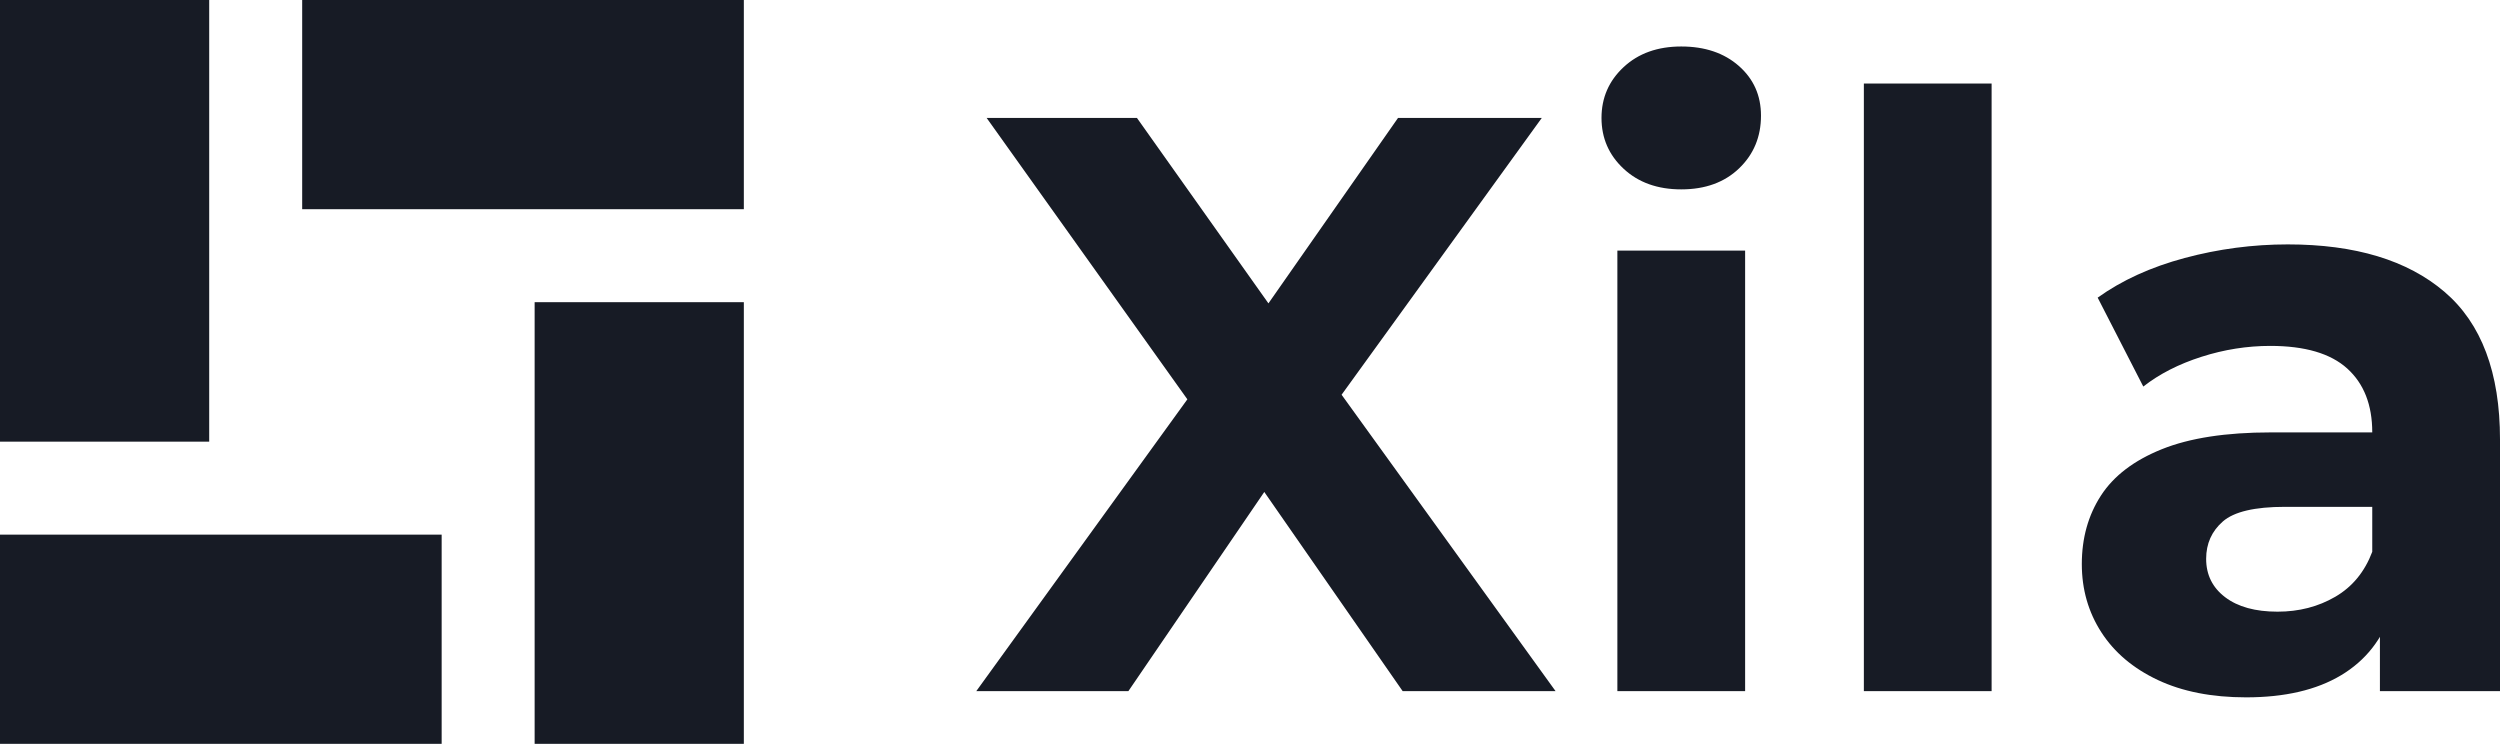
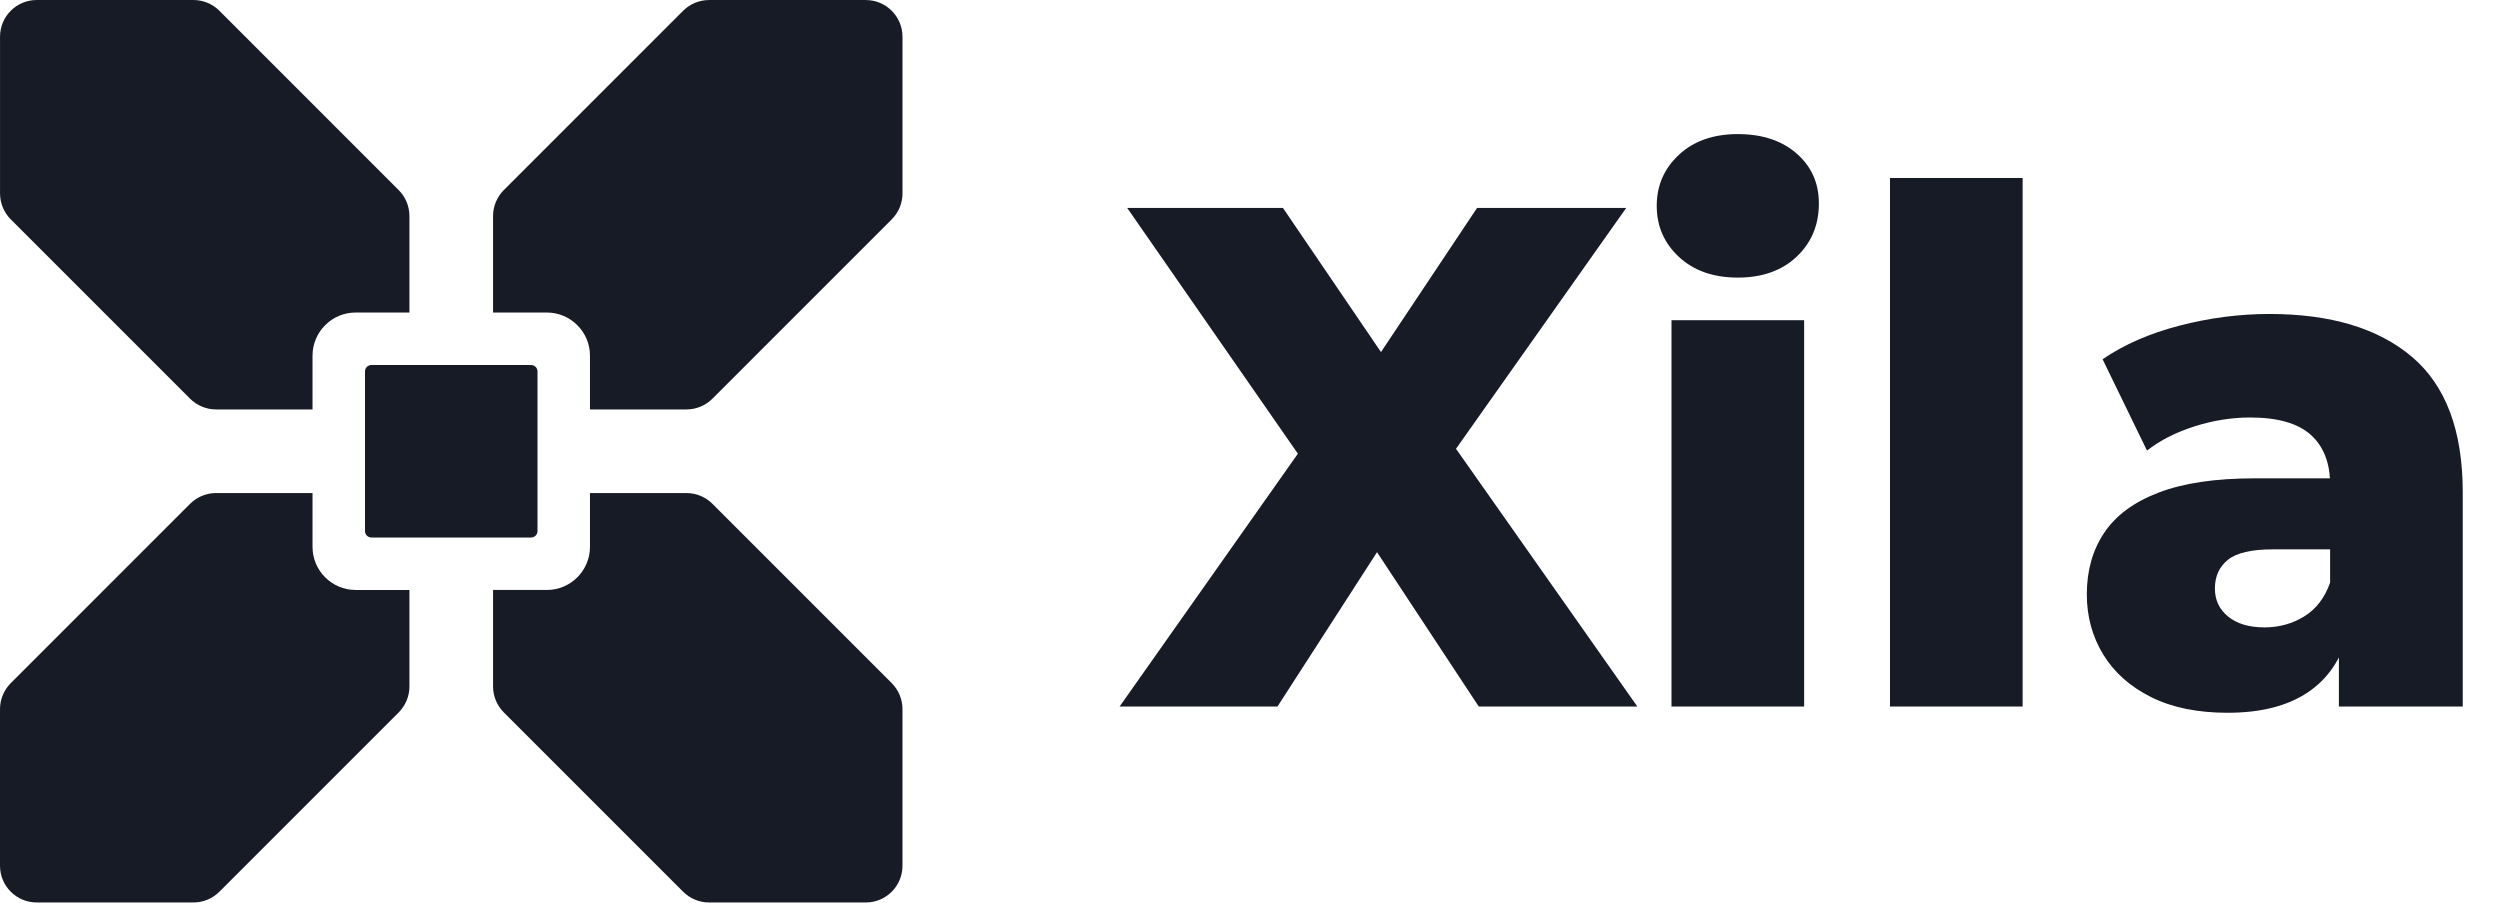
- <svg xmlns="http://www.w3.org/2000/svg" width="215.101" height="64" viewBox="0 0 215.101 64" role="img" aria-labelledby="title">
-   <g fill="#171B25">
-     <rect x="0" y="0" width="18" height="38" />
-     <rect x="0" y="46" width="38" height="18" />
-     <rect x="26" y="0" width="38" height="18" />
-     <rect x="46" y="26" width="18" height="38" />
+ <svg xmlns="http://www.w3.org/2000/svg" aria-labelledby="title" height="64" role="img" viewBox="0 0 177.284 64" width="177.284">
+   <g fill="#171B25" transform="scale(0.1036504)">
+     <rect height="118.02" rx="4.4" ry="4.4" width="118.02" x="249.72" y="249.72" />
+     <path d="M374.18,403.63h-36.85v66.01c0,6.66,2.65,13.05,7.36,17.76l122.69,122.69c4.71,4.71,11.1,7.36,17.76,7.36h107.18c13.87,0,25.12-11.25,25.12-25.12v-107.21c0-6.66-2.65-13.05-7.36-17.76l-122.67-122.67c-4.71-4.71-11.1-7.36-17.76-7.36h-66.01v36.85c0,16.2-13.25,29.45-29.45,29.45Z" />
+     <path d="M403.63,243.27v36.85h66.01c6.66,0,13.05-2.65,17.76-7.36l122.69-122.69c4.71-4.71,7.36-11.1,7.36-17.76V25.14c0-13.87-11.25-25.12-25.12-25.12h-107.21c-6.66,0-13.05,2.65-17.76,7.36l-122.67,122.67c-4.71,4.71-7.36,11.1-7.36,17.76v66.01h36.85c16.2,0,29.45,13.25,29.45,29.45Z" />
+     <path d="M243.27,213.82h36.85v-66.01c0-6.66-2.65-13.05-7.36-17.76L150.08,7.36c-4.71-4.71-11.1-7.36-17.76-7.36H25.14C11.26,0,.02,11.25.02,25.12v107.21c0,6.66,2.65,13.05,7.36,17.76l122.67,122.67c4.71,4.71,11.1,7.36,17.76,7.36h66.01v-36.85c0-16.2,13.25-29.45,29.45-29.45Z" />
+     <path d="M213.82,374.18v-36.85h-66.01c-6.66,0-13.05,2.65-17.76,7.36L7.36,467.38c-4.71,4.71-7.36,11.1-7.36,17.76v107.18c0,13.87,11.25,25.12,25.12,25.12h107.21c6.66,0,13.05-2.65,17.76-7.36l122.67-122.67c4.71-4.71,7.36-11.1,7.36-17.76v-66.01h-36.85c-16.2,0-29.45-13.25-29.45-29.45Z" />
  </g>
-   <g transform="translate(83.75589 59.46548) scale(0.07045835 -0.07045835)" fill="#171B25">
-     <path d="M3.465 0.0 304.0 415.484 303.603 296.946 16.085 700.0H199.626L398.555 419.484L321.759 418.484L518.499 700.0H694.056L407.745 304.136V419.864L710.866 0.0H524.136L317.966 296.74L391.969 297.136L189.195 0.0Z M786.326 0.0V537.949H942.331V0.0ZM864.329 612.723Q821.034 612.723 793.99 637.878Q766.946 663.034 766.946 699.966Q766.946 736.898 793.99 762.054Q821.034 787.209 864.329 787.209Q907.623 787.209 934.667 763.45Q961.711 739.691 961.711 702.759Q961.711 664.034 934.969 638.378Q908.226 612.723 864.329 612.723Z M1087.326 0.0V742.0H1243.331V0.0Z M1717.516 0.0V104.844L1708.153 128.431V316.051Q1708.153 366.309 1677.619 393.946Q1647.085 421.584 1583.637 421.584Q1541.207 421.584 1499.586 408.274Q1457.966 394.963 1428.552 371.946L1372.844 480.518Q1417.224 512.329 1479.095 528.932Q1540.966 545.535 1604.966 545.535Q1728.467 545.535 1796.313 487.664Q1864.158 429.793 1864.158 307.275V0.0ZM1554.068 -7.586Q1491.292 -7.586 1446.292 13.603Q1401.292 34.793 1377.387 71.785Q1353.482 108.776 1353.482 155.173Q1353.482 202.742 1376.861 238.837Q1400.241 274.932 1451.215 295.44Q1502.19 315.949 1584.173 315.949H1726.533V225.051H1601.467Q1546.158 225.051 1525.736 207.215Q1505.314 189.38 1505.314 161.552Q1505.314 132.294 1528.563 114.666Q1551.813 97.037 1592.501 97.037Q1631.793 97.037 1663.06 115.269Q1694.326 133.501 1708.153 170.156L1731.723 97.725Q1715.102 46.38 1670.085 19.397Q1625.068 -7.586 1554.068 -7.586Z" />
+   <g fill="#171B25" transform="scale(0.1036504)">
+     <g fill="#171B25" transform="translate(766.99 483.38) scale(.98 1)">
+       <path d="M-2.104 0.0 304.0 425.449 303.31 284.344 8.758 700.0H231.865L419.657 429.449L325.276 428.449L509.999 700.0H723.658L429.726 292.413V431.587L739.589 0.0H512.413L320.897 284.723L411.898 285.413L224.072 0.0Z" transform="translate(0 0) scale(.48734 -.48734)" />
+       <path d="M61.482 0V542.345H251.485V0ZM156.483 602.171Q104.103 602.171 72.223 631.137Q40.344 660.103 40.344 702.897Q40.344 745.69 72.223 774.656Q104.103 803.622 156.483 803.622Q208.863 803.622 240.743 776.346Q272.623 749.07 272.623 706.276Q272.623 661.103 240.898 631.637Q209.174 602.171 156.483 602.171Z" transform="translate(354.3 0) scale(.48734 -.48734)" />
+       <path d="M374.482 0.0V742.0H564.485V0.0Z" transform="translate(354.3 0) scale(.48734 -.48734)" />
+       <path d="M1017.551 0.0V101.034L1004.964 125.793V311.655Q1004.964 356.93 977.361 381.344Q949.758 405.757 890.414 405.757Q850.621 405.757 810.759 393.326Q770.897 380.895 742.656 359.344L679.034 487.552Q725.172 518.483 789.535 534.794Q853.897 551.104 917.897 551.104Q1049.898 551.104 1122.432 490.742Q1194.967 430.379 1194.967 300.827V0.0ZM858.206 -8.759Q793.379 -8.759 748.379 13.31Q703.379 35.379 679.913 73.104Q656.448 110.828 656.448 157.517Q656.448 207.725 681.586 244.259Q706.724 280.794 759.896 300.569Q813.069 320.345 896.517 320.345H1025.102V220.655H922.898Q876.967 220.655 858.45 205.896Q839.933 191.138 839.933 165.656Q839.933 141.38 858.933 126.242Q877.932 111.105 911.001 111.105Q942.379 111.105 967.931 126.553Q993.482 142.001 1004.964 173.966L1031.171 104.173Q1016.31 48.138 972.758 19.69Q929.206 -8.759 858.206 -8.759Z" transform="translate(354.3 0) scale(.48734 -.48734)" />
+     </g>
  </g>
</svg>
